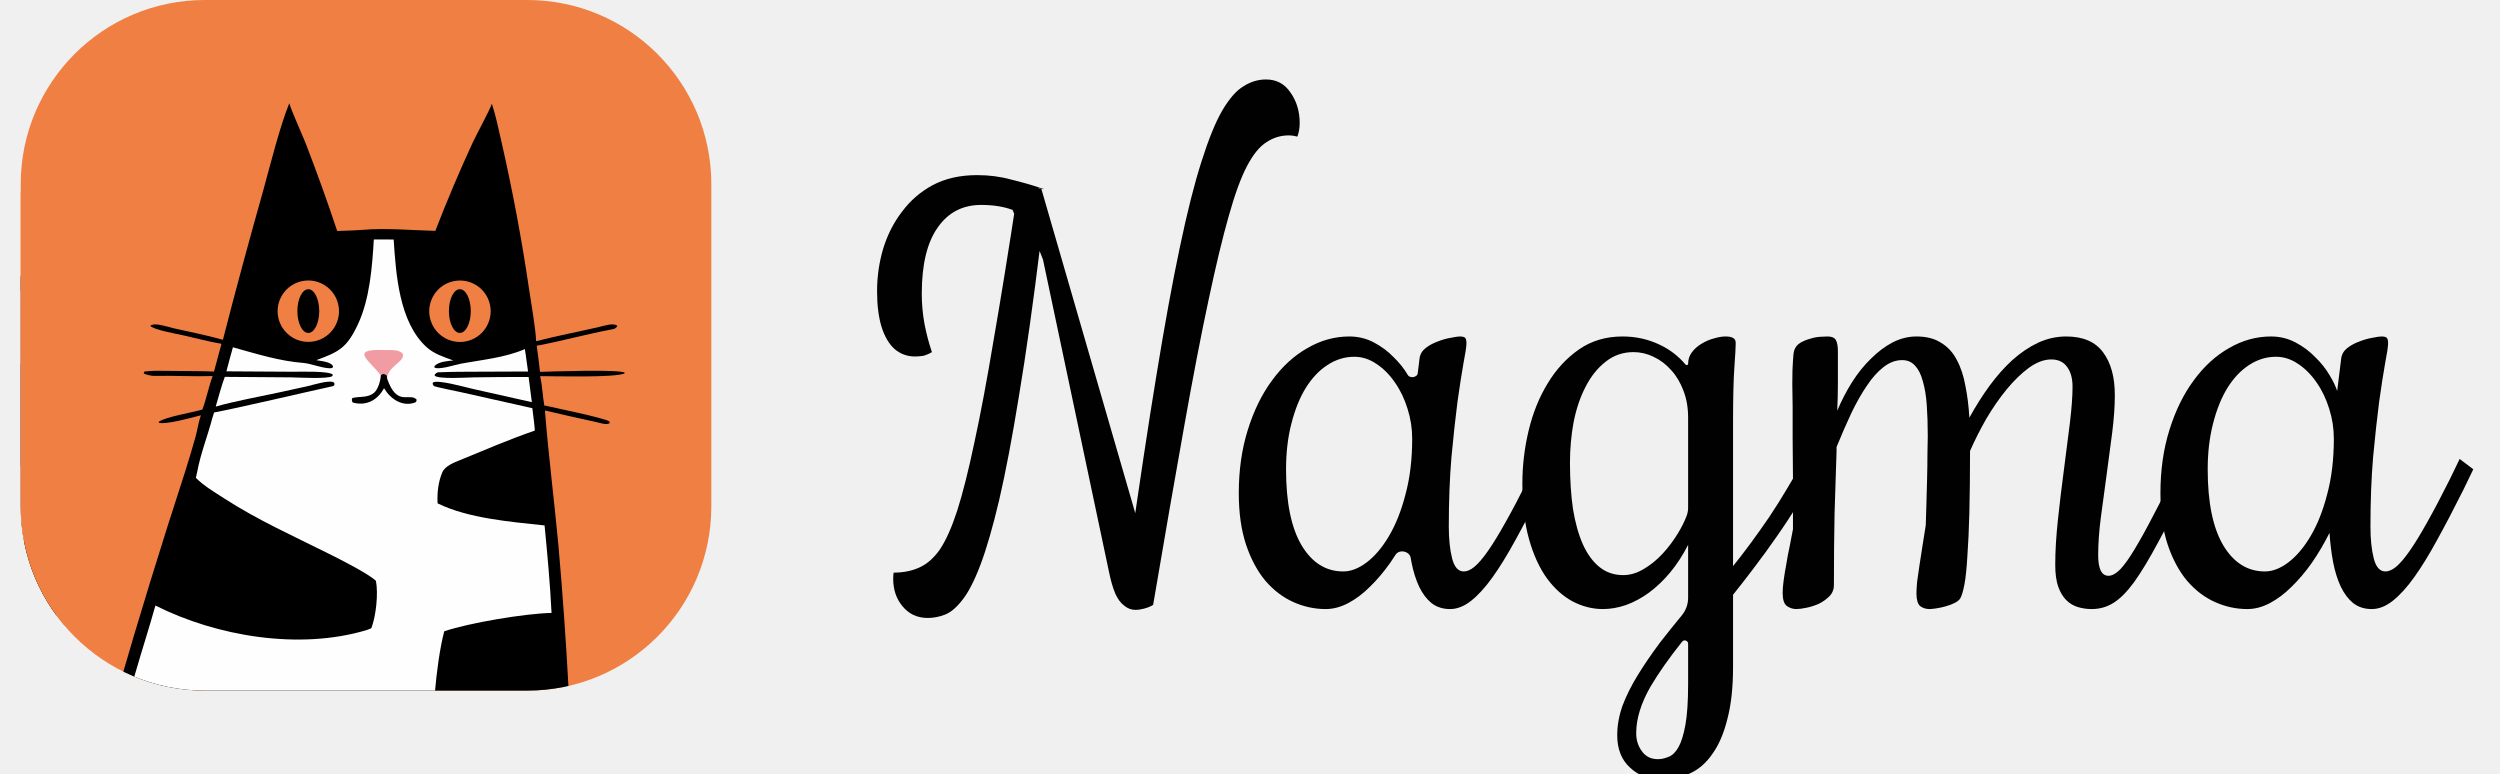
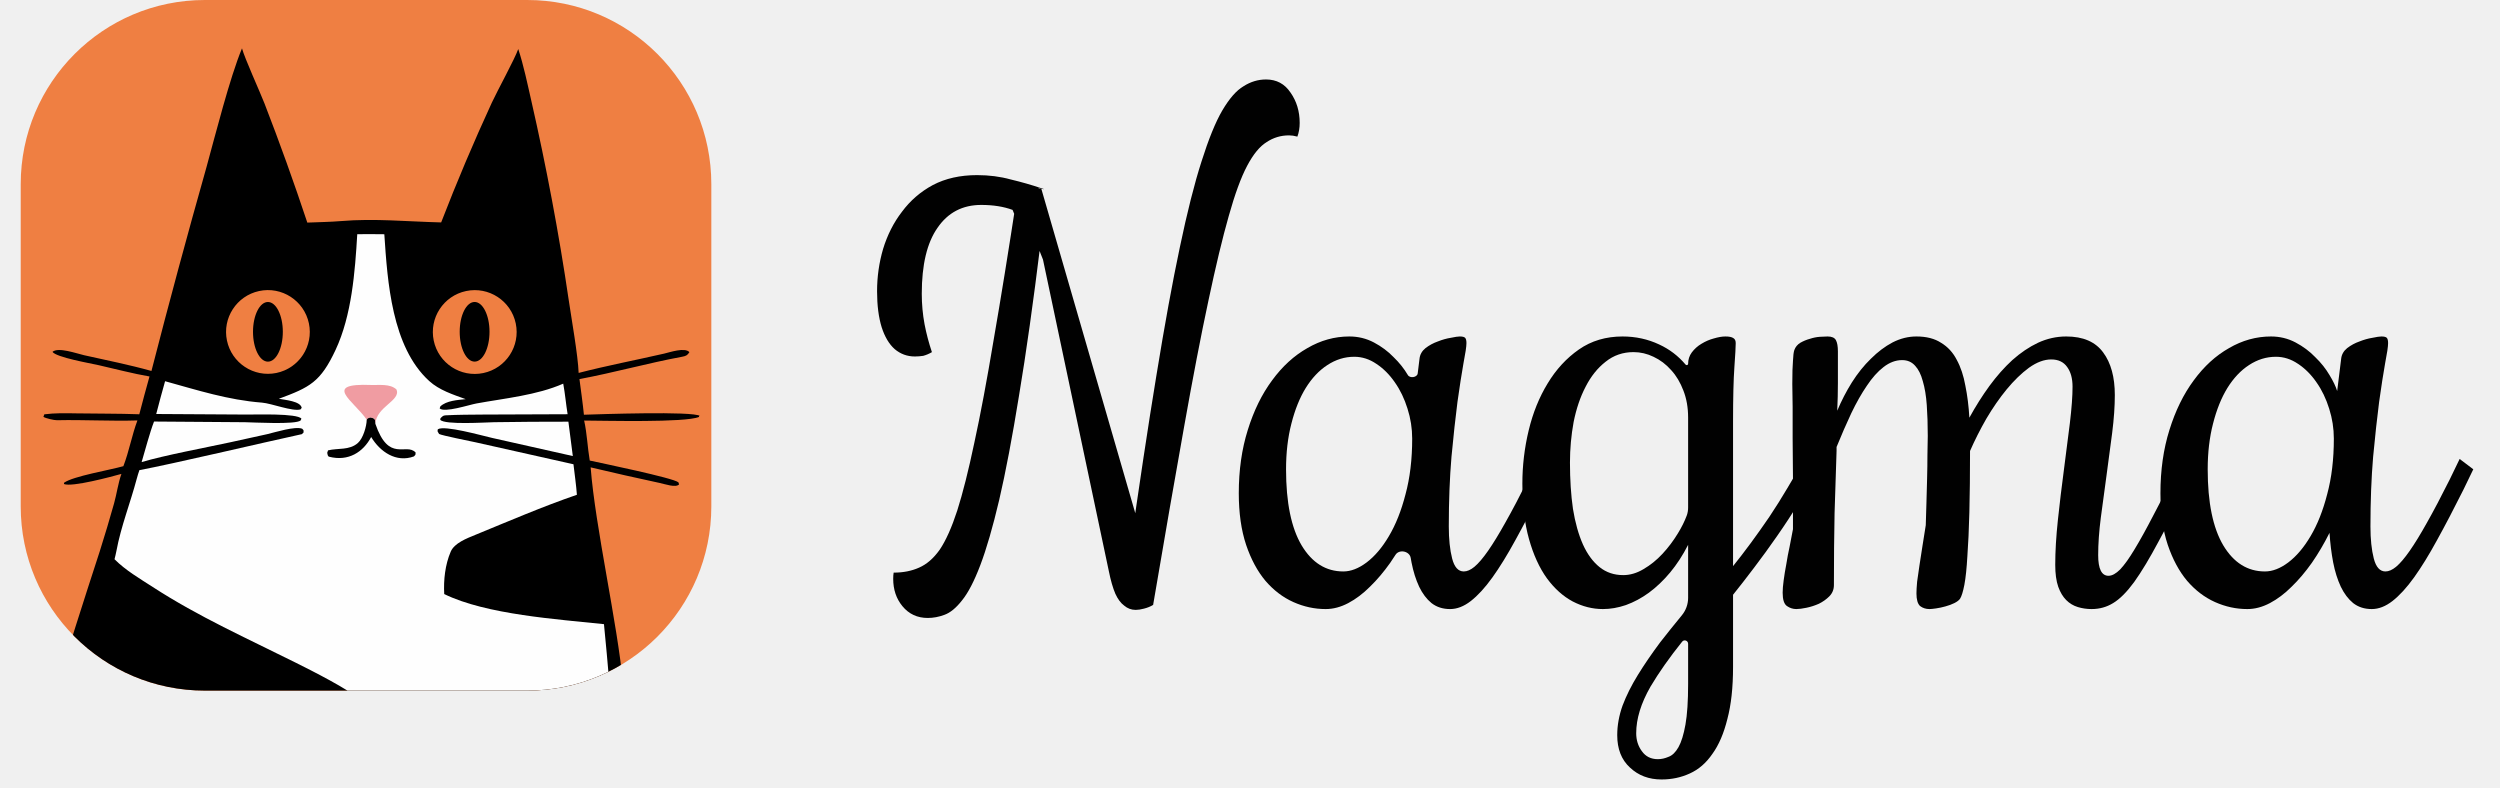
- <svg xmlns="http://www.w3.org/2000/svg" viewBox="20 24 362 112" fill="none">
-   <g clip-path="url(#clip0_8_206)">
+ <svg xmlns="http://www.w3.org/2000/svg" viewBox="20 24 362 114" fill="none">
+   <g clip-path="url(#clip0_23_616)">
    <rect x="23" y="24" width="100" height="100" rx="26.667" fill="#EF7F42" />
-     <g clip-path="url(#clip1_8_206)">
-       <path d="M61.89 38.948C62.194 40.053 63.765 43.482 64.283 44.809C65.9 48.985 67.414 53.199 68.826 57.448C69.992 57.398 71.257 57.384 72.413 57.286C75.971 56.987 79.477 57.344 83.036 57.429C84.697 53.133 86.492 48.89 88.419 44.707C89.049 43.357 90.83 40.12 91.221 39.02C91.796 40.767 92.186 42.666 92.599 44.476C94.184 51.418 95.541 58.596 96.574 65.639C96.87 67.653 97.564 71.543 97.632 73.408C100.635 72.631 103.69 72.049 106.713 71.356C107.299 71.222 108.918 70.661 109.392 71.203C109.191 71.534 109.027 71.615 108.627 71.689C104.979 72.362 101.355 73.388 97.718 74.062C97.879 75.3 98.069 76.61 98.193 77.846C99.703 77.799 109.81 77.44 110.52 77.98L110.43 77.901L110.411 78.083C108.937 78.7 100.411 78.474 98.217 78.465C98.53 79.877 98.57 81.295 98.811 82.71C99.89 82.953 107.718 84.558 108.226 85.026L108.296 85.242C107.941 85.627 106.788 85.205 106.238 85.092C103.789 84.566 101.345 84.013 98.907 83.435C99.401 89.804 100.266 96.559 100.86 102.963C101.475 109.966 101.971 116.979 102.346 124H82.997H38.996H37.054C40.116 113.403 43.359 102.859 46.782 92.372C47.318 90.683 47.834 88.959 48.312 87.252C48.597 86.23 48.734 85.135 49.09 84.129C47.989 84.435 43.87 85.547 42.99 85.207L43 85.067C43.956 84.374 47.869 83.717 49.297 83.309C49.9 81.755 50.213 79.975 50.79 78.453C47.971 78.542 45.081 78.367 42.254 78.43C41.952 78.436 41.05 78.234 40.807 78.071L40.905 77.803C42.032 77.659 43.129 77.682 44.262 77.702C46.501 77.741 48.751 77.715 50.987 77.797C51.336 76.457 51.697 75.119 52.071 73.785C50.323 73.487 48.42 72.981 46.683 72.588C45.732 72.373 42.186 71.757 41.769 71.173C42.369 70.633 44.349 71.353 45.132 71.529C47.51 72.063 49.933 72.541 52.278 73.2C54.138 65.965 56.086 58.752 58.12 51.564C59.06 48.154 60.582 42.109 61.89 38.948Z" fill="black" />
-       <path d="M74.129 58.679C75.079 58.677 76.054 58.663 77.002 58.684C77.335 63.709 77.789 70.646 81.766 74.265C82.841 75.244 84.289 75.701 85.641 76.192C84.767 76.284 83.598 76.35 82.948 76.964L82.878 77.178C83.386 77.658 85.994 76.795 86.785 76.65C89.759 76.104 93.19 75.781 95.996 74.547C96.204 75.69 96.283 76.7 96.462 77.793L87.527 77.829C86.221 77.839 84.791 77.841 83.48 77.91C83.226 77.923 83.131 78.061 82.962 78.222L82.939 78.388C83.428 78.939 87.681 78.658 88.665 78.64C91.291 78.601 93.917 78.582 96.544 78.585L97.013 82.234L88.424 80.304C87.349 80.06 83.344 78.922 82.678 79.396C82.633 79.678 82.641 79.581 82.815 79.89C83.106 80.052 86.17 80.66 86.678 80.772L97.082 83.105C97.198 84.096 97.379 85.372 97.447 86.345C93.796 87.602 90.218 89.143 86.647 90.608C85.764 90.97 84.445 91.466 84.052 92.38C83.457 93.763 83.28 95.396 83.362 96.887C87.833 99.075 93.995 99.562 98.854 100.082C99.253 104.172 99.665 108.655 99.863 112.752C96.07 112.824 87.897 114.194 84.326 115.412C83.664 117.931 83.225 121.389 82.997 124H38.996C39.022 123.145 39.456 121.961 39.699 121.116C40.607 117.968 41.622 114.839 42.502 111.683C51.394 116.147 63.323 118.158 73.076 115.239C73.304 115.171 73.56 115.063 73.774 114.957C74.449 113.185 74.798 109.949 74.432 108.102C73.242 107.004 69.25 104.998 67.635 104.191C62.456 101.602 57.298 99.303 52.419 96.138C51.038 95.243 49.52 94.363 48.357 93.188C48.429 92.896 48.505 92.6 48.56 92.303C49.041 89.704 50.039 87.202 50.716 84.647C50.797 84.341 50.895 84.023 51 83.728C54.425 83.092 64.185 80.791 68.251 79.907C68.251 79.907 68.406 79.755 68.425 79.736C68.427 79.438 68.468 79.545 68.276 79.331C67.515 79.046 65.439 79.703 64.569 79.909C63.25 80.21 61.929 80.5 60.606 80.781C58.042 81.335 53.67 82.151 51.235 82.874C51.582 81.706 52.126 79.653 52.553 78.57L62.208 78.641C63.105 78.656 67.595 78.915 68.116 78.454L68.199 78.262C67.745 77.681 63.35 77.835 62.424 77.828L52.784 77.769C53.085 76.605 53.398 75.445 53.726 74.288C57.178 75.24 60.399 76.281 64.009 76.561C65.029 76.64 67.247 77.526 68.104 77.283L68.231 77.115C68.105 76.404 66.461 76.277 65.801 76.153C69.082 74.94 70.225 74.391 71.834 70.946C73.542 67.29 73.893 62.672 74.129 58.679Z" fill="#FEFEFE" />
-       <path d="M75.135 78.373C73.746 76.353 70.332 74.472 75.616 74.688C76.446 74.722 77.582 74.528 78.281 75.154C78.834 76.321 76.136 76.985 76.053 78.811L76.011 78.392C75.758 78.16 75.879 78.231 75.508 78.149C75.234 78.24 75.29 78.179 75.135 78.373Z" fill="#F09CA2" />
-       <path d="M75.133 78.373C75.289 78.179 75.234 78.24 75.507 78.149C75.877 78.231 75.757 78.16 76.01 78.392L76.052 78.811C77.482 82.992 79.311 80.776 80.322 81.855C80.301 82.158 80.348 82.047 80.144 82.272C78.262 82.963 76.546 81.783 75.605 80.21C74.753 81.823 73.183 82.825 71.151 82.308C70.983 82.265 70.971 82.045 70.939 81.891C70.964 81.813 70.993 81.726 71.025 81.63C72.082 81.367 73.287 81.646 74.192 80.848C74.751 80.354 75.119 79.092 75.133 78.373Z" fill="black" />
-       <path d="M85.684 64.715C88.09 64.208 90.451 65.748 90.955 68.154C91.46 70.561 89.917 72.92 87.511 73.422C85.107 73.924 82.752 72.383 82.248 69.981C81.744 67.578 83.282 65.221 85.684 64.715Z" fill="#EF7F42" />
-       <ellipse cx="86.586" cy="69.042" rx="1.583" ry="3.167" fill="black" />
-       <path d="M63.704 64.715C66.113 64.194 68.486 65.732 68.993 68.143C69.501 70.554 67.951 72.919 65.536 73.413C63.141 73.904 60.799 72.368 60.295 69.975C59.791 67.582 61.314 65.232 63.704 64.715Z" fill="#EF7F42" />
-       <ellipse cx="64.643" cy="69.045" rx="1.583" ry="3.167" fill="black" />
-       <path d="M23 63.992C28.29 67.566 32.032 73.911 33.096 80.143C35.064 91.663 31.416 103.85 27.644 114.63C26.467 117.994 25.698 120.812 24.009 124H23V121.974V119.326V102.09V91.481V76.666V66.067V63.992Z" fill="black" />
-       <path d="M23 91.481C25.803 91.712 28.82 91.808 31.638 91.923C31.128 96.511 30.449 99.425 29.179 103.852C27.132 103.222 25.072 102.634 23 102.09V91.481Z" fill="#FEFEFE" />
-       <path d="M23 66.067C26.011 68.544 26.689 69.594 28.643 72.894C26.749 74.175 24.964 75.483 23 76.666V66.067Z" fill="#FEFEFE" />
-       <path d="M23 119.326L24.102 119.559C23.941 119.925 23.163 121.756 23 121.974V119.326Z" fill="#FEFEFE" />
+     <g clip-path="url(#clip1_23_616)">
+       <path d="M55.04 31C55.455 32.507 57.596 37.184 58.303 38.994C60.508 44.689 62.574 50.437 64.499 56.232C66.09 56.163 67.814 56.144 69.391 56.011C74.243 55.603 79.026 56.09 83.88 56.206C86.145 50.347 88.593 44.56 91.222 38.854C92.081 37.014 94.509 32.599 95.043 31.099C95.827 33.482 96.359 36.071 96.923 38.54C99.084 48.008 100.935 57.798 102.344 67.403C102.747 70.15 103.694 75.455 103.787 77.999C107.883 76.94 112.05 76.146 116.172 75.201C116.971 75.018 119.18 74.253 119.825 74.991C119.551 75.443 119.328 75.554 118.782 75.655C113.808 76.573 108.864 77.972 103.904 78.891C104.124 80.579 104.383 82.366 104.551 84.052C106.611 83.989 120.396 83.498 121.365 84.235L121.241 84.127L121.216 84.375C119.206 85.217 107.577 84.909 104.585 84.897C105.011 86.822 105.066 88.756 105.394 90.686C106.866 91.017 117.542 93.206 118.235 93.845L118.331 94.139C117.847 94.664 116.274 94.089 115.525 93.934C112.184 93.217 108.85 92.463 105.525 91.675C106.2 100.361 109.406 114.267 110.217 123C111.056 132.552 109.704 137.425 110.217 147H83.826H23.815H21.166C25.342 132.547 29.765 118.166 34.434 103.864C35.165 101.56 35.869 99.209 36.521 96.88C36.91 95.487 37.096 93.994 37.582 92.621C36.08 93.038 30.463 94.555 29.262 94.091L29.276 93.9C30.58 92.955 35.917 92.06 37.864 91.503C38.686 89.383 39.114 86.956 39.9 84.879C36.056 85.001 32.114 84.763 28.258 84.848C27.846 84.857 26.616 84.581 26.285 84.358L26.419 83.994C27.955 83.797 29.452 83.828 30.997 83.855C34.05 83.908 37.119 83.874 40.17 83.986C40.645 82.157 41.138 80.333 41.647 78.513C39.264 78.107 36.668 77.417 34.3 76.881C33.002 76.588 28.165 75.748 27.598 74.951C28.415 74.215 31.116 75.196 32.184 75.436C35.427 76.165 38.731 76.817 41.93 77.716C44.467 67.848 47.123 58.011 49.897 48.207C51.18 43.556 53.255 35.311 55.04 31Z" fill="black" />
+       <path d="M71.731 57.911C73.028 57.908 74.358 57.889 75.65 57.918C76.105 64.772 76.724 74.232 82.147 79.168C83.614 80.503 85.589 81.127 87.432 81.797C86.241 81.921 84.647 82.012 83.76 82.849L83.664 83.141C84.357 83.796 87.915 82.619 88.993 82.421C93.049 81.677 97.729 81.235 101.556 79.553C101.84 81.111 101.947 82.489 102.191 83.98L90.005 84.028C88.224 84.042 86.273 84.046 84.485 84.14C84.139 84.158 84.009 84.346 83.779 84.565L83.748 84.792C84.414 85.543 90.215 85.16 91.557 85.135C95.139 85.081 98.721 85.056 102.303 85.06L102.943 90.036L91.228 87.404C89.763 87.072 84.301 85.52 83.392 86.166C83.33 86.551 83.341 86.419 83.579 86.84C83.976 87.061 88.154 87.889 88.847 88.043L103.037 91.225C103.194 92.576 103.441 94.316 103.535 95.644C98.555 97.358 93.675 99.459 88.805 101.458C87.601 101.951 85.802 102.629 85.266 103.874C84.454 105.761 84.213 107.988 84.324 110.021C90.423 113.006 100.826 113.67 107.454 114.379C107.997 119.958 108.56 126.071 108.829 131.659C103.656 131.758 90.51 133.626 85.639 135.287C84.737 138.723 84.138 143.44 83.826 147H23.815C23.85 145.834 24.442 144.219 24.774 143.067C26.012 138.773 27.396 134.506 28.596 130.202C40.724 136.289 56.994 139.032 70.296 135.051C70.607 134.958 70.956 134.811 71.248 134.667C72.168 132.249 72.645 127.836 72.146 125.318C70.522 123.819 65.078 121.084 62.875 119.983C55.812 116.452 48.776 113.317 42.122 109C40.239 107.779 38.168 106.579 36.582 104.976C36.681 104.578 36.784 104.175 36.859 103.769C37.515 100.224 38.876 96.812 39.8 93.328C39.911 92.911 40.044 92.477 40.187 92.074C44.859 91.207 58.17 88.069 63.715 86.864C63.715 86.864 63.926 86.656 63.952 86.63C63.955 86.223 64.011 86.37 63.749 86.077C62.711 85.688 59.879 86.584 58.693 86.866C56.895 87.276 55.093 87.672 53.288 88.055C49.792 88.811 43.829 89.923 40.508 90.91C40.98 89.316 41.723 86.517 42.305 85.039L55.474 85.136C56.696 85.156 62.82 85.51 63.531 84.882L63.644 84.62C63.025 83.827 57.031 84.038 55.768 84.028L42.621 83.947C43.03 82.359 43.458 80.777 43.905 79.2C48.613 80.499 53.006 81.918 57.93 82.3C59.321 82.408 62.346 83.616 63.515 83.285L63.688 83.055C63.517 82.086 61.274 81.913 60.374 81.744C64.849 80.089 66.407 79.34 68.602 74.642C70.931 69.655 71.41 63.356 71.731 57.911Z" fill="#FEFEFE" />
+       <path d="M73.104 84.772C71.21 82.016 66.554 79.452 73.76 79.745C74.892 79.791 76.442 79.527 77.395 80.381C78.149 81.973 74.47 82.879 74.356 85.369L74.299 84.798C73.954 84.481 74.118 84.578 73.612 84.466C73.24 84.59 73.315 84.506 73.104 84.772Z" fill="#F09CA2" />
+       <path d="M73.102 84.772C73.314 84.506 73.239 84.59 73.611 84.466C74.117 84.578 73.953 84.481 74.297 84.798L74.355 85.369C76.305 91.071 78.8 88.049 80.179 89.52C80.15 89.934 80.215 89.782 79.936 90.089C77.369 91.032 75.029 89.422 73.745 87.276C72.584 89.476 70.443 90.843 67.67 90.138C67.442 90.08 67.425 89.78 67.381 89.569C67.416 89.463 67.455 89.345 67.499 89.213C68.941 88.855 70.585 89.235 71.818 88.147C72.58 87.474 73.083 85.752 73.102 84.772Z" fill="black" />
+       <path d="M87.492 66.142C90.773 65.451 93.993 67.552 94.681 70.834C95.369 74.115 93.265 77.333 89.983 78.018C86.705 78.702 83.493 76.602 82.805 73.324C82.118 70.047 84.216 66.833 87.492 66.142Z" fill="#EF7F42" />
+       <ellipse cx="88.723" cy="72.044" rx="2.159" ry="4.319" fill="black" />
+       <path d="M57.514 66.143C60.799 65.432 64.035 67.53 64.728 70.819C65.421 74.107 63.306 77.332 60.013 78.007C56.746 78.676 53.551 76.581 52.864 73.317C52.176 70.054 54.254 66.848 57.514 66.143Z" fill="#EF7F42" />
+       <ellipse cx="58.794" cy="72.048" rx="2.159" ry="4.319" fill="black" />
    </g>
-     <rect x="25.223" y="41.762" width="19.547" height="80.833" transform="rotate(12.2759 25.2227 41.7617)" fill="#EF7F42" />
  </g>
  <path d="M363.241 100.24C363.241 102.071 363.402 103.614 363.723 104.867C364.045 106.12 364.607 106.746 365.41 106.746C365.892 106.746 366.406 106.521 366.952 106.071C367.531 105.589 368.189 104.818 368.928 103.758C369.667 102.698 370.503 101.332 371.434 99.662C372.398 97.959 373.491 95.886 374.712 93.445L376.157 90.457L378.133 91.951L376.688 94.939C375.338 97.638 374.069 100.063 372.88 102.216C371.724 104.336 370.615 106.136 369.555 107.614C368.495 109.092 367.45 110.232 366.422 111.035C365.426 111.807 364.43 112.192 363.434 112.192C362.374 112.192 361.474 111.903 360.735 111.325C360.029 110.746 359.434 109.959 358.952 108.963C358.47 107.935 358.101 106.762 357.844 105.445C357.587 104.095 357.41 102.666 357.314 101.156C356.542 102.698 355.691 104.144 354.759 105.493C353.828 106.81 352.848 107.967 351.819 108.963C350.823 109.959 349.779 110.746 348.687 111.325C347.594 111.903 346.502 112.192 345.41 112.192C343.803 112.192 342.245 111.855 340.735 111.18C339.225 110.505 337.875 109.477 336.687 108.096C335.53 106.714 334.598 104.979 333.891 102.891C333.184 100.77 332.831 98.28 332.831 95.421C332.831 92.079 333.265 89.027 334.132 86.264C335 83.469 336.173 81.075 337.65 79.083C339.128 77.059 340.831 75.5 342.759 74.408C344.687 73.284 346.711 72.721 348.831 72.721C350.117 72.721 351.305 73.01 352.398 73.589C353.49 74.167 354.438 74.874 355.241 75.709C356.077 76.513 356.767 77.38 357.314 78.312C357.86 79.211 358.229 79.982 358.422 80.625L359 75.95C359.065 75.34 359.354 74.826 359.868 74.408C360.414 73.99 361.008 73.669 361.651 73.444C362.294 73.187 362.92 73.01 363.531 72.914C364.141 72.785 364.575 72.721 364.832 72.721C365.217 72.721 365.474 72.785 365.603 72.914C365.731 73.043 365.796 73.299 365.796 73.685C365.796 74.167 365.651 75.147 365.362 76.625C365.105 78.071 364.816 79.934 364.495 82.215C364.205 84.465 363.916 87.115 363.627 90.167C363.37 93.22 363.241 96.577 363.241 100.24ZM357.94 87.517C357.94 86.039 357.715 84.593 357.265 83.179C356.816 81.734 356.205 80.464 355.434 79.372C354.663 78.247 353.763 77.348 352.735 76.673C351.739 75.998 350.679 75.661 349.554 75.661C348.173 75.661 346.872 76.063 345.651 76.866C344.462 77.637 343.418 78.745 342.518 80.191C341.651 81.605 340.96 83.324 340.446 85.348C339.932 87.34 339.675 89.541 339.675 91.951C339.675 96.77 340.43 100.449 341.94 102.987C343.45 105.493 345.458 106.746 347.964 106.746C349.056 106.746 350.181 106.312 351.338 105.445C352.526 104.545 353.603 103.276 354.567 101.638C355.563 99.967 356.366 97.943 356.976 95.565C357.619 93.188 357.94 90.505 357.94 87.517Z" fill="#010101" />
  <path d="M295.43 76.143C294.498 76.143 293.598 76.48 292.731 77.155C291.895 77.798 291.092 78.697 290.321 79.854C289.55 80.978 288.795 82.312 288.056 83.854C287.349 85.364 286.642 86.987 285.935 88.722V89.3C285.839 92.127 285.743 95.131 285.646 98.312C285.582 101.493 285.55 104.963 285.55 108.722C285.55 109.365 285.325 109.911 284.875 110.361C284.457 110.778 283.959 111.132 283.381 111.421C282.803 111.678 282.208 111.871 281.598 111.999C280.987 112.128 280.489 112.192 280.104 112.192C279.622 112.192 279.172 112.047 278.754 111.758C278.337 111.469 278.128 110.827 278.128 109.831C278.128 109.349 278.176 108.754 278.273 108.047C278.369 107.308 278.497 106.521 278.658 105.686C278.787 104.851 278.947 103.999 279.14 103.132C279.301 102.232 279.461 101.397 279.622 100.626C279.622 97.894 279.622 95.437 279.622 93.252C279.59 91.067 279.574 89.123 279.574 87.42C279.574 85.718 279.574 84.224 279.574 82.938C279.542 81.653 279.526 80.545 279.526 79.613C279.526 78.071 279.558 76.946 279.622 76.239C279.654 75.5 279.718 74.986 279.815 74.697C279.975 74.247 280.265 73.894 280.682 73.637C281.132 73.38 281.598 73.187 282.08 73.058C282.562 72.898 283.044 72.802 283.526 72.769C284.008 72.737 284.377 72.721 284.634 72.721C285.245 72.721 285.646 72.898 285.839 73.251C286.032 73.605 286.128 74.151 286.128 74.89C286.128 76.561 286.128 78.071 286.128 79.42C286.128 80.77 286.096 82.119 286.032 83.469C286.642 82.023 287.349 80.657 288.152 79.372C288.988 78.055 289.903 76.914 290.899 75.95C291.895 74.954 292.94 74.167 294.032 73.589C295.156 73.01 296.313 72.721 297.502 72.721C298.948 72.721 300.137 73.026 301.068 73.637C302.032 74.215 302.787 75.034 303.333 76.095C303.912 77.155 304.329 78.408 304.586 79.854C304.876 81.268 305.068 82.81 305.165 84.481C306.064 82.842 307.028 81.316 308.056 79.902C309.117 78.456 310.225 77.203 311.382 76.143C312.571 75.083 313.808 74.247 315.093 73.637C316.41 73.026 317.776 72.721 319.189 72.721C321.631 72.721 323.414 73.492 324.539 75.034C325.663 76.545 326.226 78.601 326.226 81.203C326.226 82.842 326.097 84.673 325.84 86.698C325.583 88.722 325.31 90.778 325.021 92.866C324.732 94.923 324.458 96.947 324.201 98.939C323.944 100.931 323.816 102.746 323.816 104.385C323.816 106.377 324.314 107.373 325.31 107.373C325.824 107.373 326.386 107.067 326.997 106.457C327.607 105.814 328.298 104.851 329.069 103.565C329.872 102.248 330.788 100.593 331.816 98.601C332.876 96.609 334.097 94.232 335.479 91.469L335.961 90.457L337.937 91.951L337.455 92.963C335.559 96.754 333.937 99.886 332.587 102.36C331.27 104.834 330.081 106.81 329.021 108.288C327.961 109.734 326.948 110.746 325.985 111.325C325.053 111.903 324.009 112.192 322.852 112.192C322.177 112.192 321.519 112.096 320.876 111.903C320.233 111.71 319.671 111.373 319.189 110.891C318.707 110.409 318.322 109.766 318.033 108.963C317.743 108.128 317.599 107.067 317.599 105.782C317.599 103.855 317.727 101.686 317.984 99.276C318.241 96.866 318.531 94.457 318.852 92.047C319.173 89.637 319.462 87.372 319.719 85.252C319.976 83.099 320.105 81.348 320.105 79.999C320.105 78.81 319.848 77.862 319.334 77.155C318.82 76.416 318.049 76.047 317.02 76.047C315.992 76.047 314.916 76.448 313.791 77.251C312.699 78.055 311.623 79.099 310.562 80.384C309.534 81.637 308.554 83.051 307.623 84.625C306.723 86.199 305.936 87.758 305.261 89.3C305.261 92.674 305.229 95.629 305.165 98.168C305.101 100.674 305.004 102.794 304.876 104.529C304.779 106.264 304.635 107.646 304.442 108.674C304.249 109.67 304.04 110.345 303.815 110.698C303.655 110.923 303.382 111.132 302.996 111.325C302.61 111.517 302.177 111.678 301.695 111.807C301.245 111.935 300.795 112.031 300.345 112.096C299.928 112.16 299.606 112.192 299.381 112.192C298.867 112.192 298.418 112.047 298.032 111.758C297.679 111.437 297.502 110.827 297.502 109.927C297.502 109.509 297.534 108.947 297.598 108.24C297.695 107.533 297.807 106.746 297.936 105.879C298.064 105.011 298.209 104.079 298.369 103.083C298.53 102.087 298.691 101.075 298.851 100.047C298.883 99.083 298.916 98.007 298.948 96.818C298.98 95.629 299.012 94.457 299.044 93.3C299.076 92.111 299.092 90.987 299.092 89.926C299.124 88.834 299.141 87.902 299.141 87.131C299.141 85.493 299.092 83.999 298.996 82.649C298.9 81.3 298.707 80.143 298.418 79.179C298.161 78.215 297.791 77.476 297.309 76.962C296.827 76.416 296.201 76.143 295.43 76.143Z" fill="#010101" />
  <path d="M254.175 130.458C254.175 129.044 254.432 127.614 254.946 126.168C255.492 124.723 256.231 123.245 257.163 121.734C258.095 120.224 259.171 118.65 260.392 117.011C261.378 115.748 262.423 114.444 263.528 113.1C264.115 112.387 264.44 111.493 264.44 110.57V102.891C263.669 104.401 262.801 105.734 261.838 106.891C260.874 108.047 259.846 109.027 258.753 109.831C257.693 110.602 256.584 111.196 255.428 111.614C254.303 111.999 253.195 112.192 252.102 112.192C250.592 112.192 249.13 111.823 247.717 111.084C246.335 110.345 245.098 109.236 244.006 107.758C242.913 106.248 242.046 104.353 241.403 102.071C240.761 99.79 240.439 97.107 240.439 94.023C240.439 91.421 240.745 88.85 241.355 86.312C241.966 83.774 242.881 81.509 244.102 79.516C245.323 77.492 246.833 75.854 248.632 74.601C250.432 73.348 252.536 72.721 254.946 72.721C256.841 72.721 258.609 73.107 260.247 73.878C261.743 74.568 263.021 75.542 264.079 76.8C264.199 76.943 264.44 76.86 264.44 76.673C264.44 76.063 264.617 75.516 264.97 75.034C265.356 74.52 265.822 74.103 266.368 73.781C266.946 73.428 267.541 73.171 268.151 73.01C268.794 72.818 269.356 72.721 269.838 72.721C270.384 72.721 270.77 72.802 270.994 72.962C271.219 73.091 271.332 73.332 271.332 73.685C271.332 74.199 271.268 75.356 271.139 77.155C271.011 78.954 270.946 81.589 270.946 85.059V105.975C271.749 104.979 272.601 103.871 273.501 102.65C274.4 101.429 275.3 100.16 276.199 98.842C277.099 97.493 277.967 96.111 278.802 94.698C279.669 93.284 280.473 91.87 281.212 90.457L281.694 89.493L283.669 90.987L283.188 91.951C282.416 93.493 281.517 95.099 280.489 96.77C279.493 98.409 278.432 100.031 277.308 101.638C276.215 103.212 275.107 104.738 273.982 106.216C272.89 107.662 271.878 108.963 270.946 110.12V120.578C270.946 123.534 270.673 126.04 270.127 128.096C269.613 130.184 268.89 131.871 267.958 133.156C267.059 134.474 265.966 135.422 264.681 136C263.428 136.578 262.062 136.867 260.585 136.867C258.753 136.867 257.227 136.289 256.006 135.132C254.785 134.008 254.175 132.45 254.175 130.458ZM255.042 107.276C256.038 107.276 257.018 106.987 257.982 106.409C258.978 105.83 259.894 105.091 260.729 104.192C261.564 103.292 262.303 102.312 262.946 101.252C263.497 100.36 263.93 99.49 264.245 98.641C264.384 98.267 264.44 97.868 264.44 97.469V84.481C264.44 83.035 264.215 81.734 263.765 80.577C263.316 79.388 262.721 78.392 261.982 77.589C261.243 76.753 260.392 76.111 259.428 75.661C258.496 75.211 257.532 74.986 256.536 74.986C254.994 74.986 253.645 75.452 252.488 76.384C251.331 77.284 250.367 78.488 249.596 79.999C248.825 81.476 248.247 83.179 247.861 85.107C247.508 87.035 247.331 88.995 247.331 90.987C247.331 93.461 247.476 95.694 247.765 97.686C248.086 99.678 248.568 101.397 249.211 102.842C249.853 104.256 250.657 105.349 251.62 106.12C252.584 106.891 253.725 107.276 255.042 107.276ZM260.054 133.928C260.568 133.928 261.083 133.815 261.597 133.59C262.143 133.397 262.625 132.932 263.042 132.193C263.46 131.454 263.797 130.361 264.055 128.915C264.312 127.47 264.44 125.51 264.44 123.036V117.22C264.44 116.759 263.865 116.552 263.576 116.912C261.747 119.191 260.22 121.36 258.994 123.421C257.613 125.831 256.922 128.08 256.922 130.168C256.922 131.164 257.195 132.032 257.741 132.771C258.287 133.542 259.058 133.928 260.054 133.928Z" fill="#010101" />
  <path d="M229.786 100.24C229.786 102.071 229.947 103.614 230.268 104.867C230.59 106.12 231.152 106.746 231.955 106.746C232.437 106.746 232.951 106.521 233.497 106.071C234.076 105.589 234.734 104.818 235.473 103.758C236.212 102.698 237.048 101.332 237.979 99.662C238.943 97.959 240.036 95.886 241.257 93.445L242.702 90.457L244.678 91.951L243.233 94.939C241.883 97.638 240.614 100.063 239.425 102.216C238.269 104.336 237.16 106.136 236.1 107.614C235.04 109.092 233.995 110.232 232.967 111.035C231.971 111.807 230.975 112.192 229.979 112.192C228.919 112.192 228.019 111.903 227.28 111.325C226.573 110.746 225.979 109.959 225.497 108.963C225.015 107.935 224.646 106.762 224.389 105.445C224.347 105.228 224.308 105.008 224.271 104.787C224.104 103.793 222.604 103.488 222.066 104.34C221.818 104.732 221.564 105.116 221.304 105.493C220.372 106.81 219.393 107.967 218.364 108.963C217.368 109.959 216.324 110.746 215.232 111.325C214.139 111.903 213.047 112.192 211.955 112.192C210.348 112.192 208.79 111.855 207.28 111.18C205.77 110.505 204.42 109.477 203.231 108.096C202.075 106.714 201.143 104.979 200.436 102.891C199.729 100.77 199.376 98.28 199.376 95.421C199.376 92.079 199.81 89.027 200.677 86.264C201.545 83.469 202.717 81.075 204.195 79.083C205.673 77.059 207.376 75.5 209.304 74.408C211.232 73.284 213.256 72.721 215.376 72.721C216.662 72.721 217.85 73.01 218.943 73.589C220.035 74.167 220.983 74.874 221.786 75.709C222.622 76.513 223.312 77.38 223.859 78.312C224.162 78.812 225.211 78.654 225.283 78.073L225.545 75.95C225.61 75.34 225.899 74.826 226.413 74.408C226.959 73.99 227.553 73.669 228.196 73.444C228.839 73.187 229.465 73.01 230.076 72.914C230.686 72.785 231.12 72.721 231.377 72.721C231.762 72.721 232.019 72.785 232.148 72.914C232.276 73.043 232.341 73.299 232.341 73.685C232.341 74.167 232.196 75.147 231.907 76.625C231.65 78.071 231.361 79.934 231.039 82.215C230.75 84.465 230.461 87.115 230.172 90.167C229.915 93.22 229.786 96.577 229.786 100.24ZM224.485 87.517C224.485 86.039 224.26 84.593 223.81 83.179C223.361 81.734 222.75 80.464 221.979 79.372C221.208 78.247 220.308 77.348 219.28 76.673C218.284 75.998 217.224 75.661 216.099 75.661C214.718 75.661 213.416 76.063 212.196 76.866C211.007 77.637 209.963 78.745 209.063 80.191C208.195 81.605 207.505 83.324 206.991 85.348C206.477 87.34 206.22 89.541 206.22 91.951C206.22 96.77 206.975 100.449 208.485 102.987C209.995 105.493 212.003 106.746 214.509 106.746C215.601 106.746 216.726 106.312 217.882 105.445C219.071 104.545 220.148 103.276 221.111 101.638C222.107 99.967 222.911 97.943 223.521 95.565C224.164 93.188 224.485 90.505 224.485 87.517Z" fill="#010101" />
  <path d="M186.973 111.592L183.503 104.487C184.927 94.415 186.239 85.721 187.441 78.406C188.642 71.031 189.776 64.826 190.844 59.789C191.912 54.693 192.957 50.556 193.981 47.378C195.004 44.141 196.005 41.682 196.984 40.004C198.007 38.265 199.03 37.096 200.053 36.496C201.077 35.837 202.167 35.507 203.323 35.507C204.836 35.507 206.015 36.136 206.86 37.395C207.75 38.655 208.195 40.123 208.195 41.802C208.195 42.522 208.084 43.181 207.861 43.781C207.416 43.661 207.016 43.601 206.66 43.601C205.459 43.601 204.369 43.931 203.39 44.59C202.411 45.19 201.477 46.329 200.587 48.008C199.697 49.687 198.808 52.115 197.918 55.293C197.028 58.41 196.049 62.487 194.982 67.524C193.914 72.5 192.735 78.616 191.445 85.871C190.154 93.066 188.664 101.639 186.973 111.592ZM154.341 113.481C152.828 113.481 151.605 112.911 150.67 111.772C149.781 110.693 149.336 109.374 149.336 107.815C149.336 107.455 149.358 107.155 149.402 106.916C150.782 106.916 152.005 106.676 153.073 106.196C154.185 105.716 155.186 104.847 156.076 103.588C156.966 102.269 157.811 100.38 158.612 97.922C159.412 95.404 160.236 92.136 161.081 88.119C161.971 84.042 162.905 79.066 163.884 73.19C164.907 67.314 166.041 60.299 167.287 52.145L170.69 59.07C169.623 67.764 168.577 75.168 167.554 81.284C166.575 87.34 165.619 92.376 164.684 96.393C163.75 100.35 162.838 103.498 161.948 105.836C161.059 108.175 160.169 109.883 159.279 110.963C158.434 112.042 157.588 112.731 156.743 113.031C155.942 113.331 155.142 113.481 154.341 113.481ZM152.472 75.618C151.36 75.618 150.381 75.258 149.536 74.539C148.735 73.819 148.112 72.77 147.667 71.391C147.222 69.952 147 68.213 147 66.175C147 64.076 147.289 62.038 147.868 60.059C148.49 58.021 149.402 56.222 150.604 54.663C151.805 53.044 153.295 51.755 155.075 50.796C156.899 49.837 159.034 49.357 161.481 49.357C163.216 49.357 164.84 49.567 166.353 49.986C167.865 50.346 169.334 50.766 170.757 51.245C169.245 51.066 172.225 51.665 170.757 51.245L171.958 56.102L166.953 55.203L166.62 54.393C165.33 53.914 163.817 53.674 162.082 53.674C159.368 53.674 157.255 54.783 155.742 57.001C154.229 59.16 153.473 62.338 153.473 66.535C153.473 68.034 153.607 69.502 153.874 70.941C154.141 72.32 154.496 73.669 154.941 74.989C154.541 75.228 154.118 75.408 153.673 75.528C153.273 75.588 152.873 75.618 152.472 75.618ZM184.438 112.312C183.815 112.312 183.259 112.102 182.769 111.682C182.28 111.322 181.857 110.753 181.501 109.973C181.145 109.134 180.834 108.055 180.567 106.736L171.024 61.588L167.287 52.145L170.757 51.245L184.771 99.631L186.973 111.592C186.573 111.832 186.128 112.012 185.639 112.132C185.194 112.252 184.794 112.312 184.438 112.312Z" fill="#010101" />
  <defs>
-     <clipPath id="clip0_8_206">
+     <clipPath id="clip0_23_616">
      <rect x="23" y="24" width="100" height="100" rx="26.667" fill="white" />
    </clipPath>
-     <clipPath id="clip1_8_206">
+     <clipPath id="clip1_23_616">
      <rect width="100" height="100" fill="white" transform="translate(23 24)" />
    </clipPath>
  </defs>
</svg>
